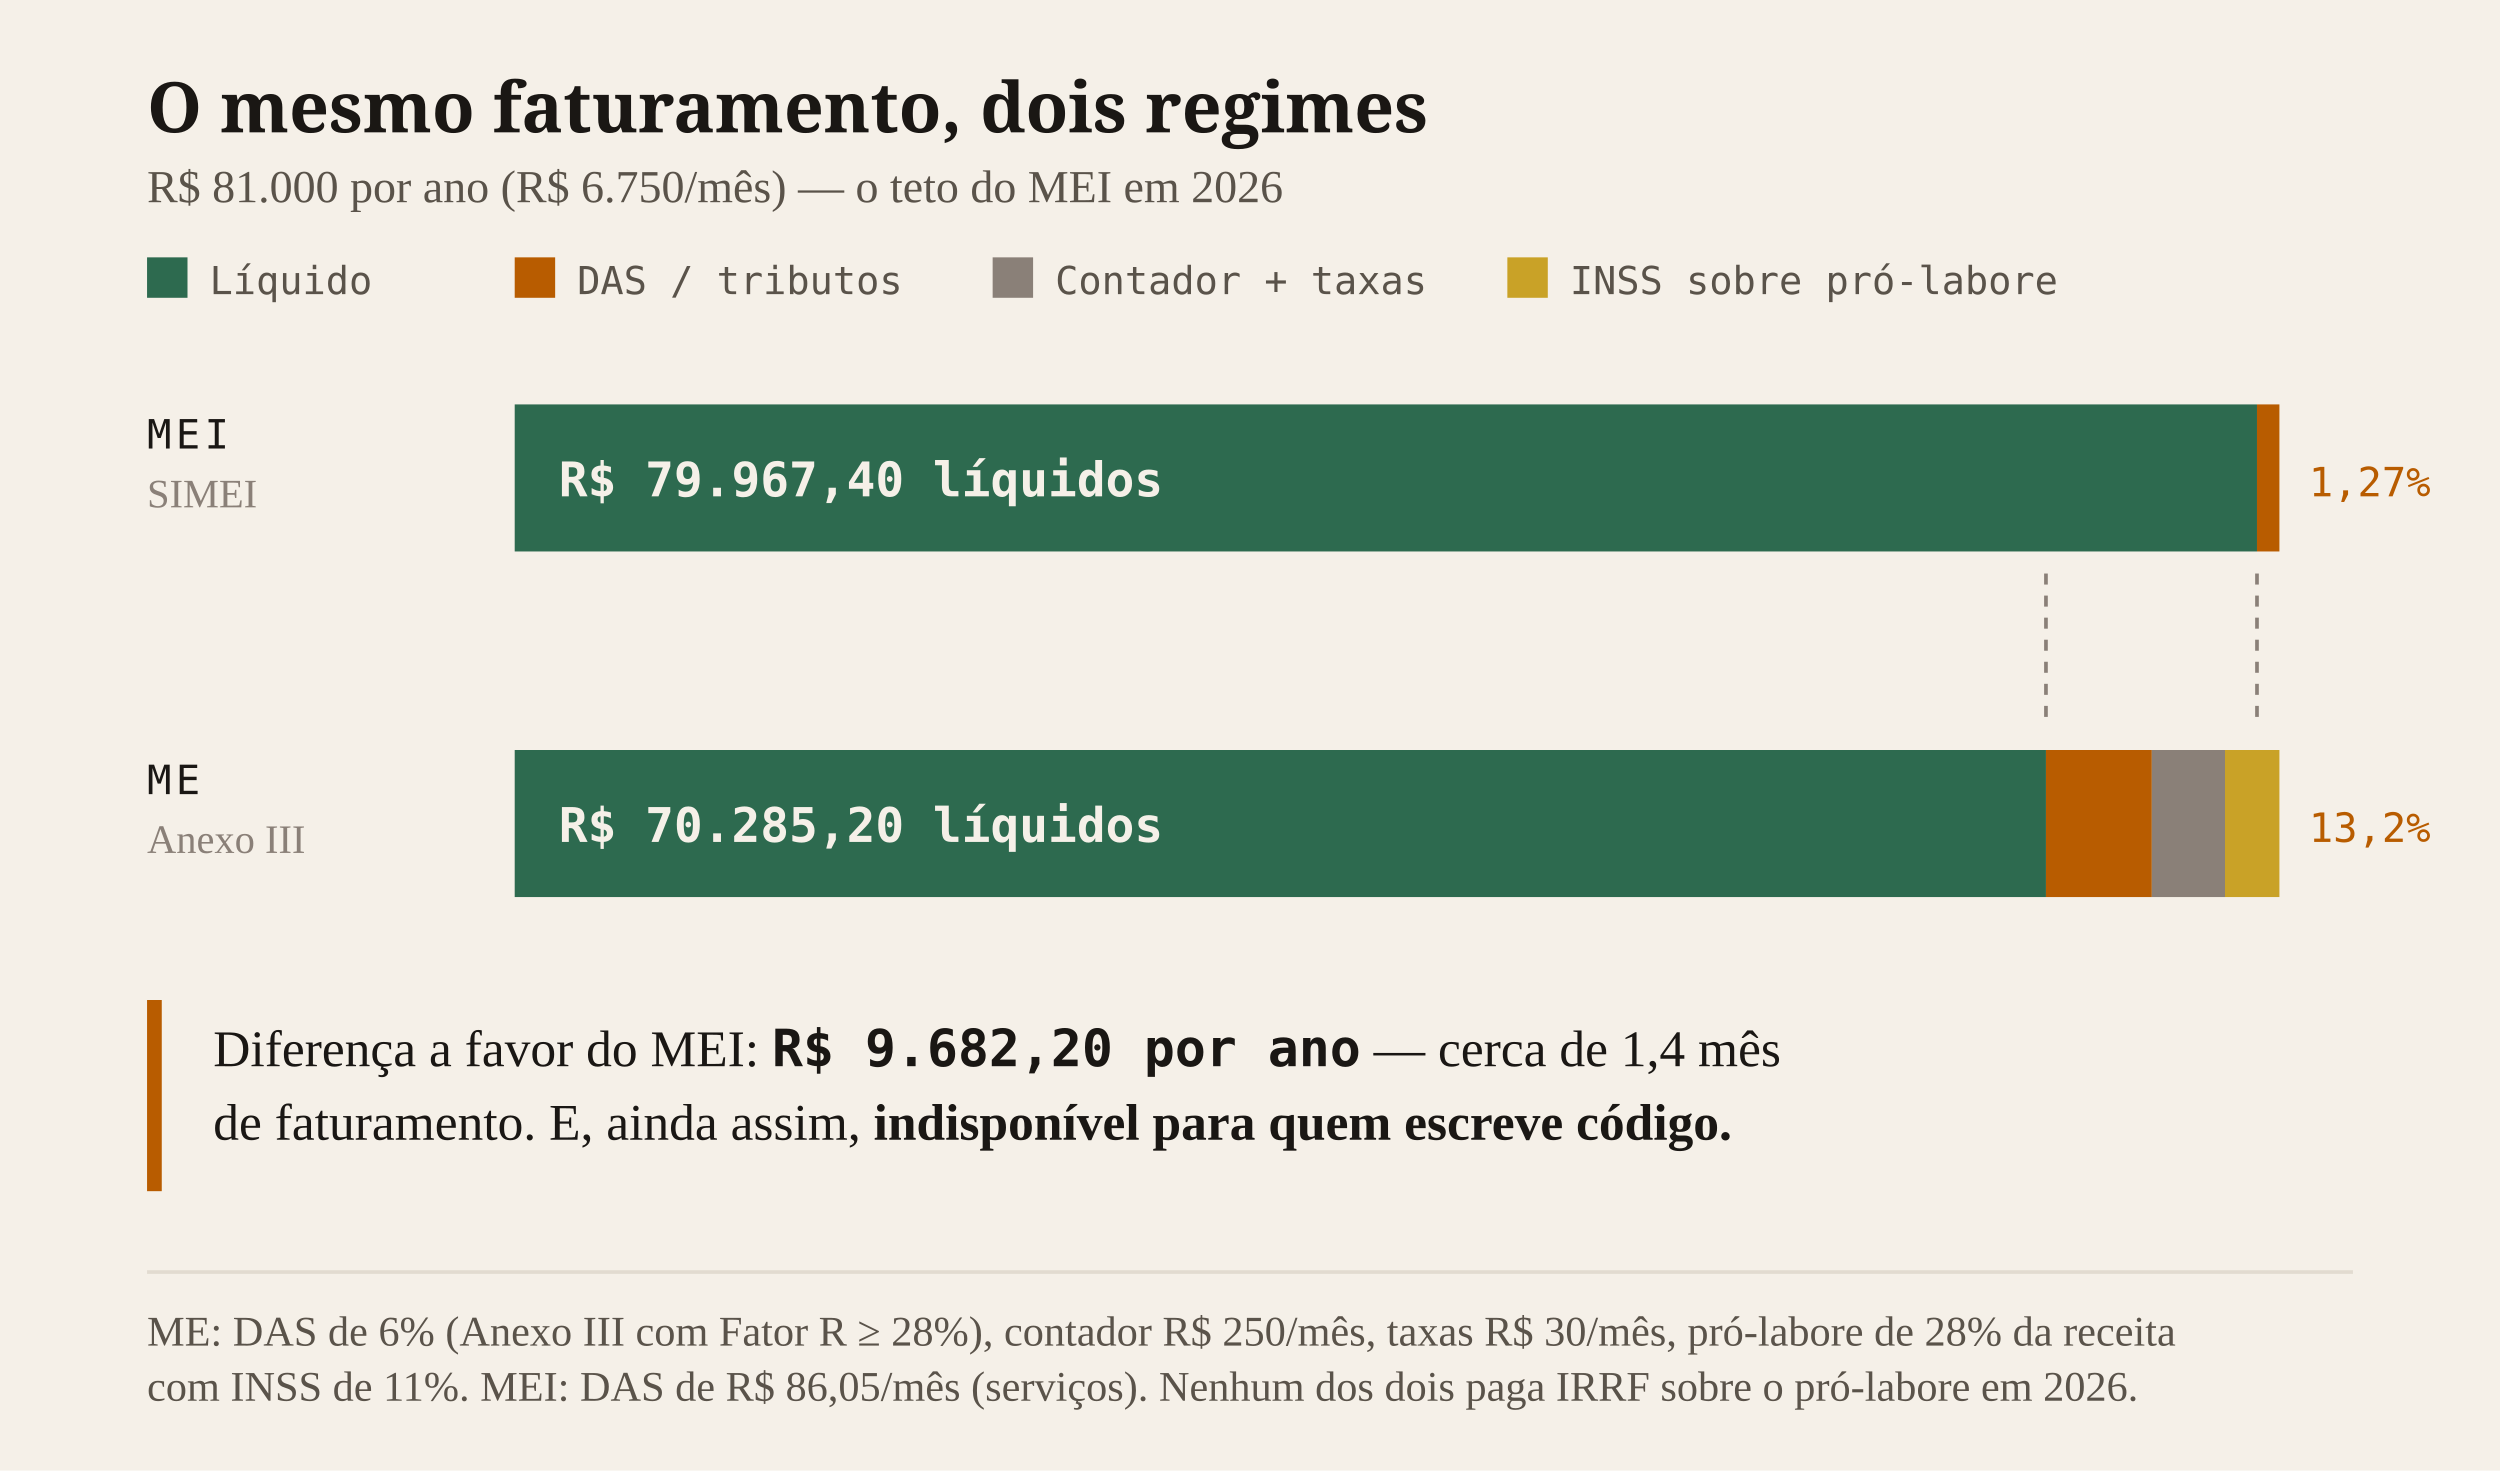
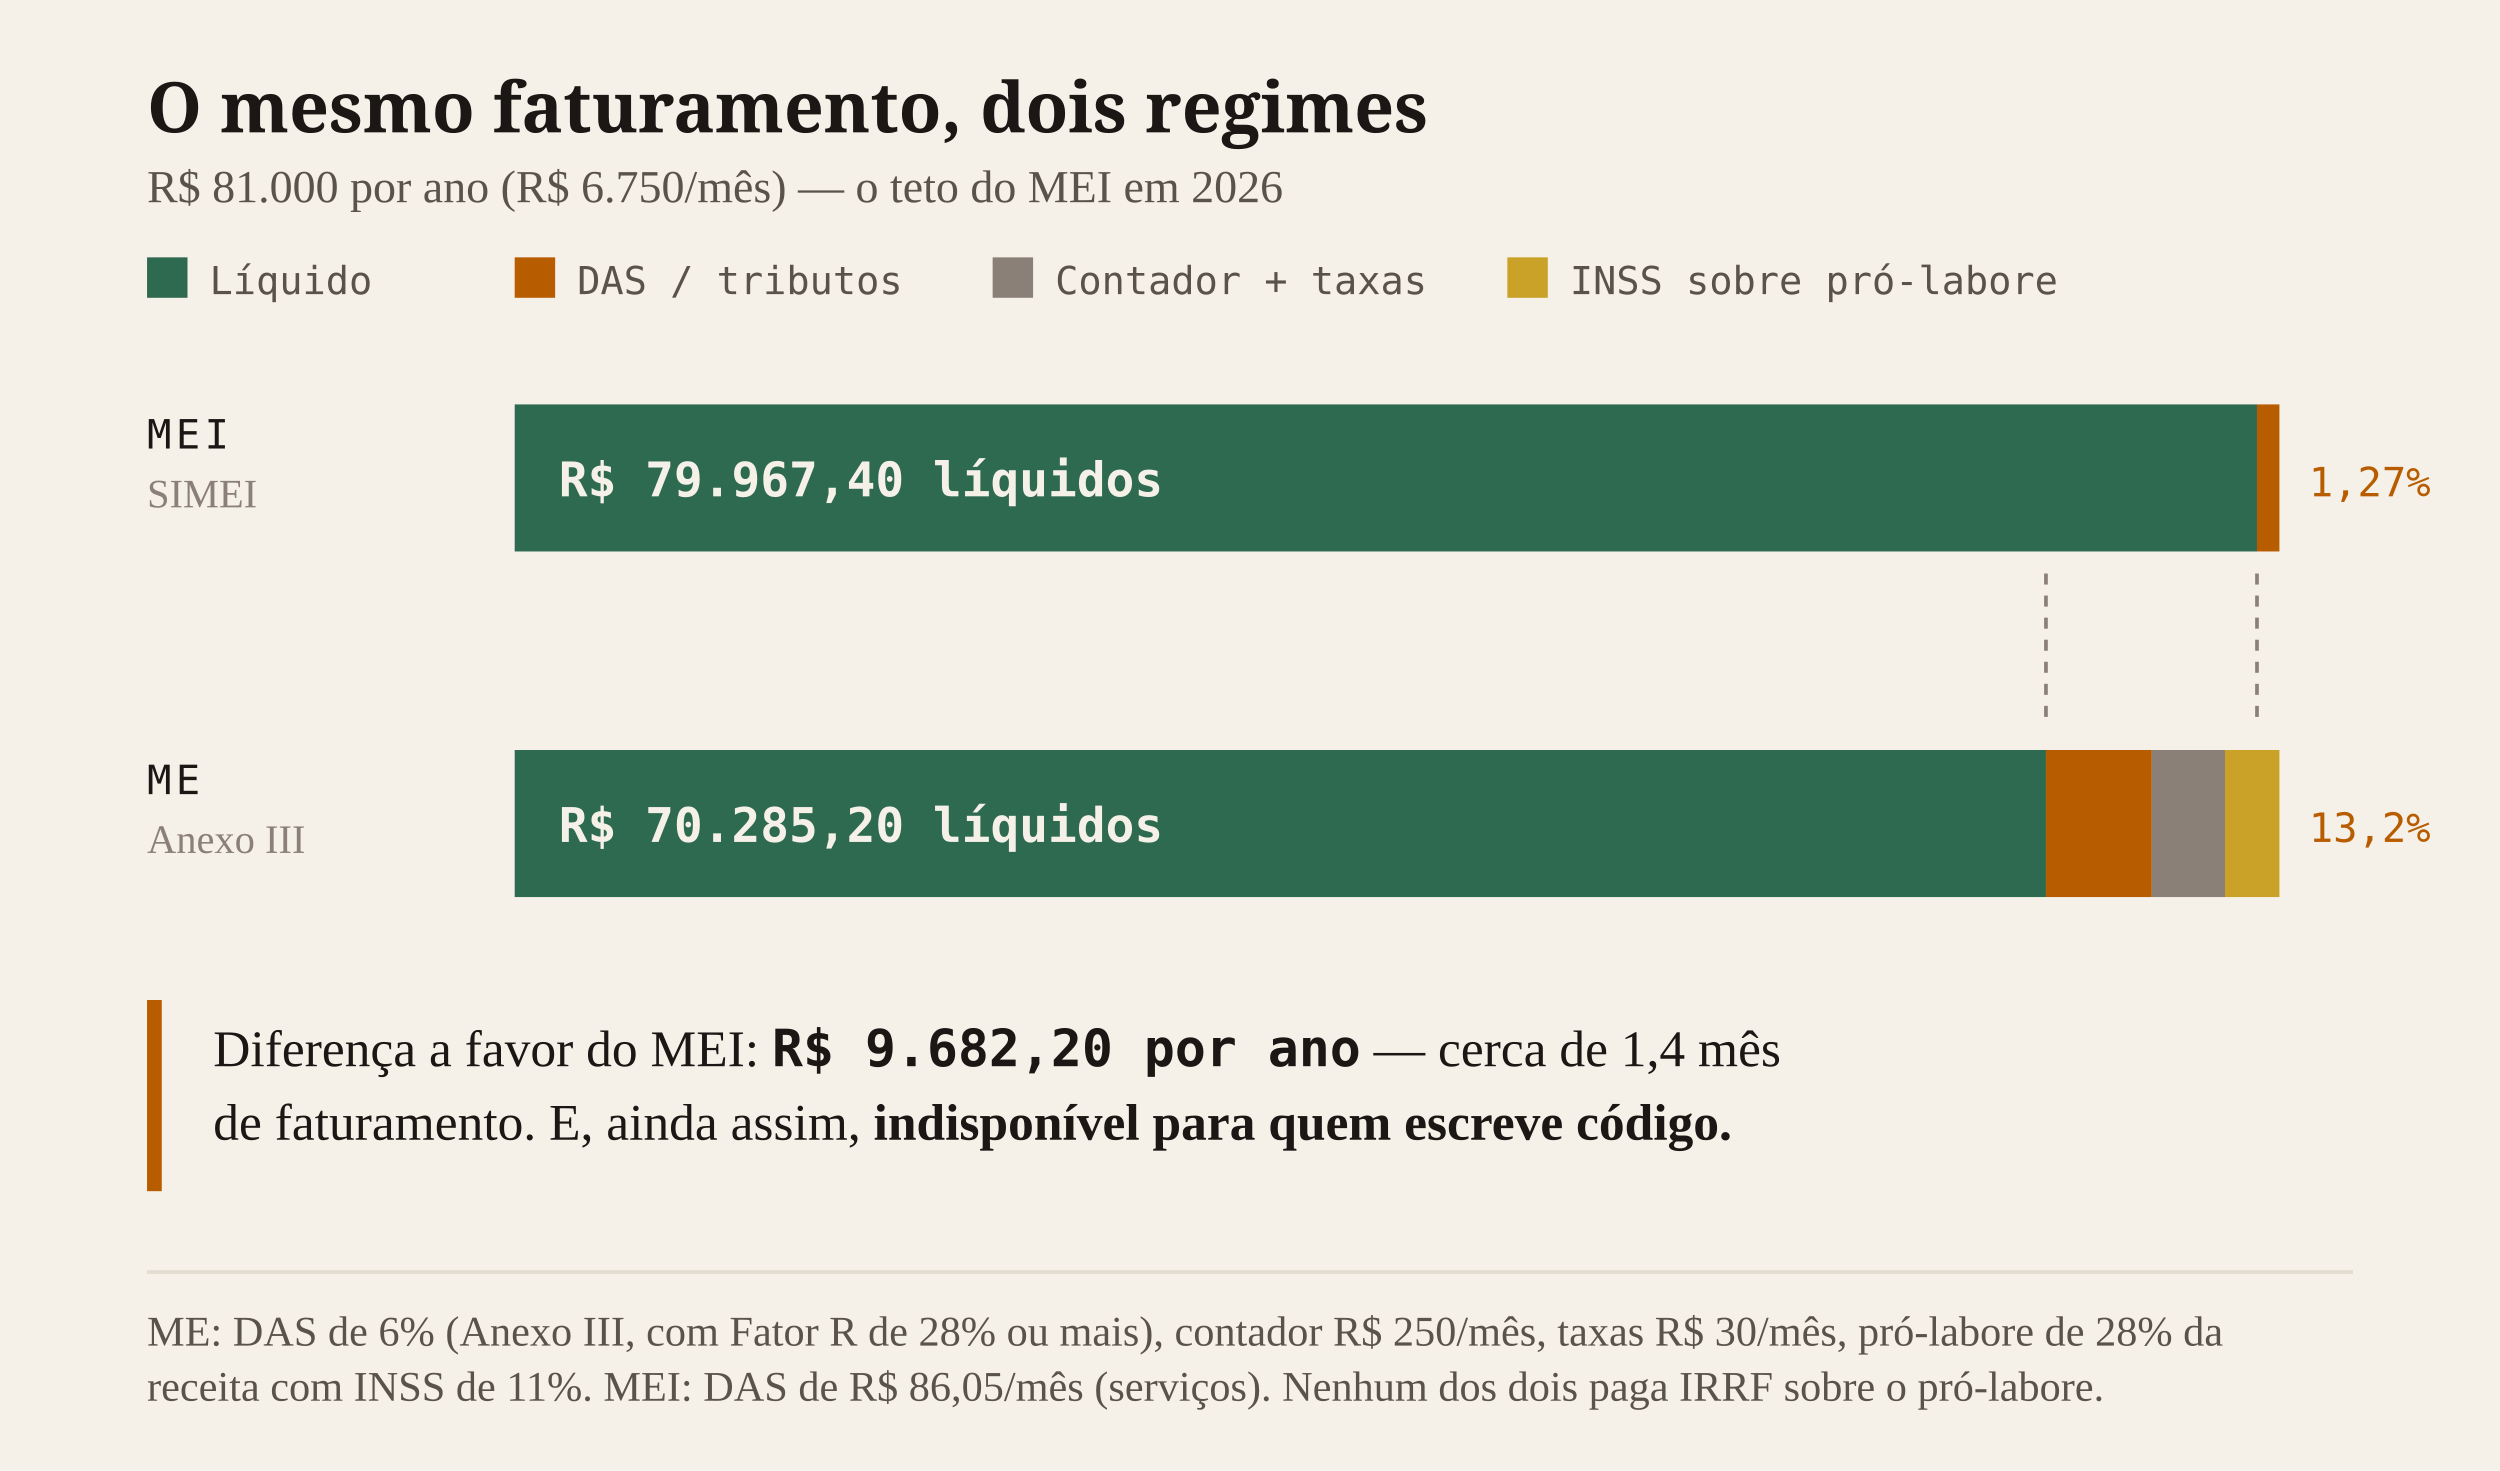
<svg xmlns="http://www.w3.org/2000/svg" viewBox="0 0 680 400" width="680" height="400" role="img" aria-label="Comparação entre MEI no teto de 81 mil reais e uma Microempresa no Anexo III com o mesmo faturamento em 2026">
  <rect width="680" height="400" fill="#f5f0e8" />
  <text x="40" y="36" font-family="Playfair Display, Georgia, serif" font-size="19" font-weight="700" fill="#1a1714">O mesmo faturamento, dois regimes</text>
  <text x="40" y="55" font-family="Source Serif 4, Georgia, serif" font-size="12.5" fill="#5a534a">R$ 81.000 por ano (R$ 6.750/mês) — o teto do MEI em 2026</text>
  <g font-family="JetBrains Mono, ui-monospace, monospace" font-size="10.5">
    <rect x="40" y="70" width="11" height="11" fill="#2d6a4f" />
    <text x="57" y="80" fill="#5a534a">Líquido</text>
    <rect x="140" y="70" width="11" height="11" fill="#b85c00" />
    <text x="157" y="80" fill="#5a534a">DAS / tributos</text>
    <rect x="270" y="70" width="11" height="11" fill="#8a8078" />
    <text x="287" y="80" fill="#5a534a">Contador + taxas</text>
    <rect x="410" y="70" width="11" height="11" fill="#c9a227" />
    <text x="427" y="80" fill="#5a534a">INSS sobre pró-labore</text>
  </g>
  <text x="40" y="122" font-family="JetBrains Mono, ui-monospace, monospace" font-size="11" letter-spacing="1.2" fill="#1a1714">MEI</text>
  <text x="40" y="138" font-family="Source Serif 4, Georgia, serif" font-size="11" fill="#8a8078">SIMEI</text>
  <g>
    <rect x="140" y="110" width="473.9" height="40" fill="#2d6a4f" />
    <rect x="613.9" y="110" width="6.1" height="40" fill="#b85c00" />
  </g>
  <text x="152" y="135" font-family="JetBrains Mono, ui-monospace, monospace" font-size="13" font-weight="700" fill="#f5f0e8">R$ 79.967,40 líquidos</text>
  <text x="628" y="135" font-family="JetBrains Mono, ui-monospace, monospace" font-size="11" fill="#b85c00">1,27%</text>
  <text x="40" y="216" font-family="JetBrains Mono, ui-monospace, monospace" font-size="11" letter-spacing="1.2" fill="#1a1714">ME</text>
  <text x="40" y="232" font-family="Source Serif 4, Georgia, serif" font-size="11" fill="#8a8078">Anexo III</text>
  <g>
    <rect x="140" y="204" width="416.5" height="40" fill="#2d6a4f" />
    <rect x="556.5" y="204" width="28.8" height="40" fill="#b85c00" />
    <rect x="585.3" y="204" width="19.9" height="40" fill="#8a8078" />
    <rect x="605.2" y="204" width="14.8" height="40" fill="#c9a227" />
  </g>
  <text x="152" y="229" font-family="JetBrains Mono, ui-monospace, monospace" font-size="13" font-weight="700" fill="#f5f0e8">R$ 70.285,20 líquidos</text>
  <text x="628" y="229" font-family="JetBrains Mono, ui-monospace, monospace" font-size="11" fill="#b85c00">13,2%</text>
  <line x1="613.9" y1="156" x2="613.9" y2="198" stroke="#8a8078" stroke-width="1" stroke-dasharray="3 3" />
  <line x1="556.5" y1="156" x2="556.5" y2="198" stroke="#8a8078" stroke-width="1" stroke-dasharray="3 3" />
  <rect x="40" y="272" width="4" height="52" fill="#b85c00" />
  <text x="58" y="290" font-family="Source Serif 4, Georgia, serif" font-size="14" fill="#1a1714">Diferença a favor do MEI: <tspan font-family="JetBrains Mono, ui-monospace, monospace" font-weight="700">R$ 9.682,20 por ano</tspan> — cerca de 1,4 mês</text>
  <text x="58" y="310" font-family="Source Serif 4, Georgia, serif" font-size="14" fill="#1a1714">de faturamento. E, ainda assim, <tspan font-weight="700">indisponível para quem escreve código.</tspan>
  </text>
  <line x1="40" y1="346" x2="640" y2="346" stroke="#e2dbd0" stroke-width="1" />
-   <text x="40" y="366" font-family="Source Serif 4, Georgia, serif" font-size="11.5" fill="#5a534a">ME: DAS de 6% (Anexo III com Fator R ≥ 28%), contador R$ 250/mês, taxas R$ 30/mês, pró-labore de 28% da receita</text>
-   <text x="40" y="381" font-family="Source Serif 4, Georgia, serif" font-size="11.5" fill="#5a534a">com INSS de 11%. MEI: DAS de R$ 86,05/mês (serviços). Nenhum dos dois paga IRRF sobre o pró-labore em 2026.</text>
+   <text x="40" y="366" font-family="Source Serif 4, Georgia, serif" font-size="11.5" fill="#5a534a">ME: DAS de 6% (Anexo III, com Fator R de 28% ou mais), contador R$ 250/mês, taxas R$ 30/mês, pró-labore de 28% da</text>
+   <text x="40" y="381" font-family="Source Serif 4, Georgia, serif" font-size="11.5" fill="#5a534a">receita com INSS de 11%. MEI: DAS de R$ 86,05/mês (serviços). Nenhum dos dois paga IRRF sobre o pró-labore.</text>
</svg>
